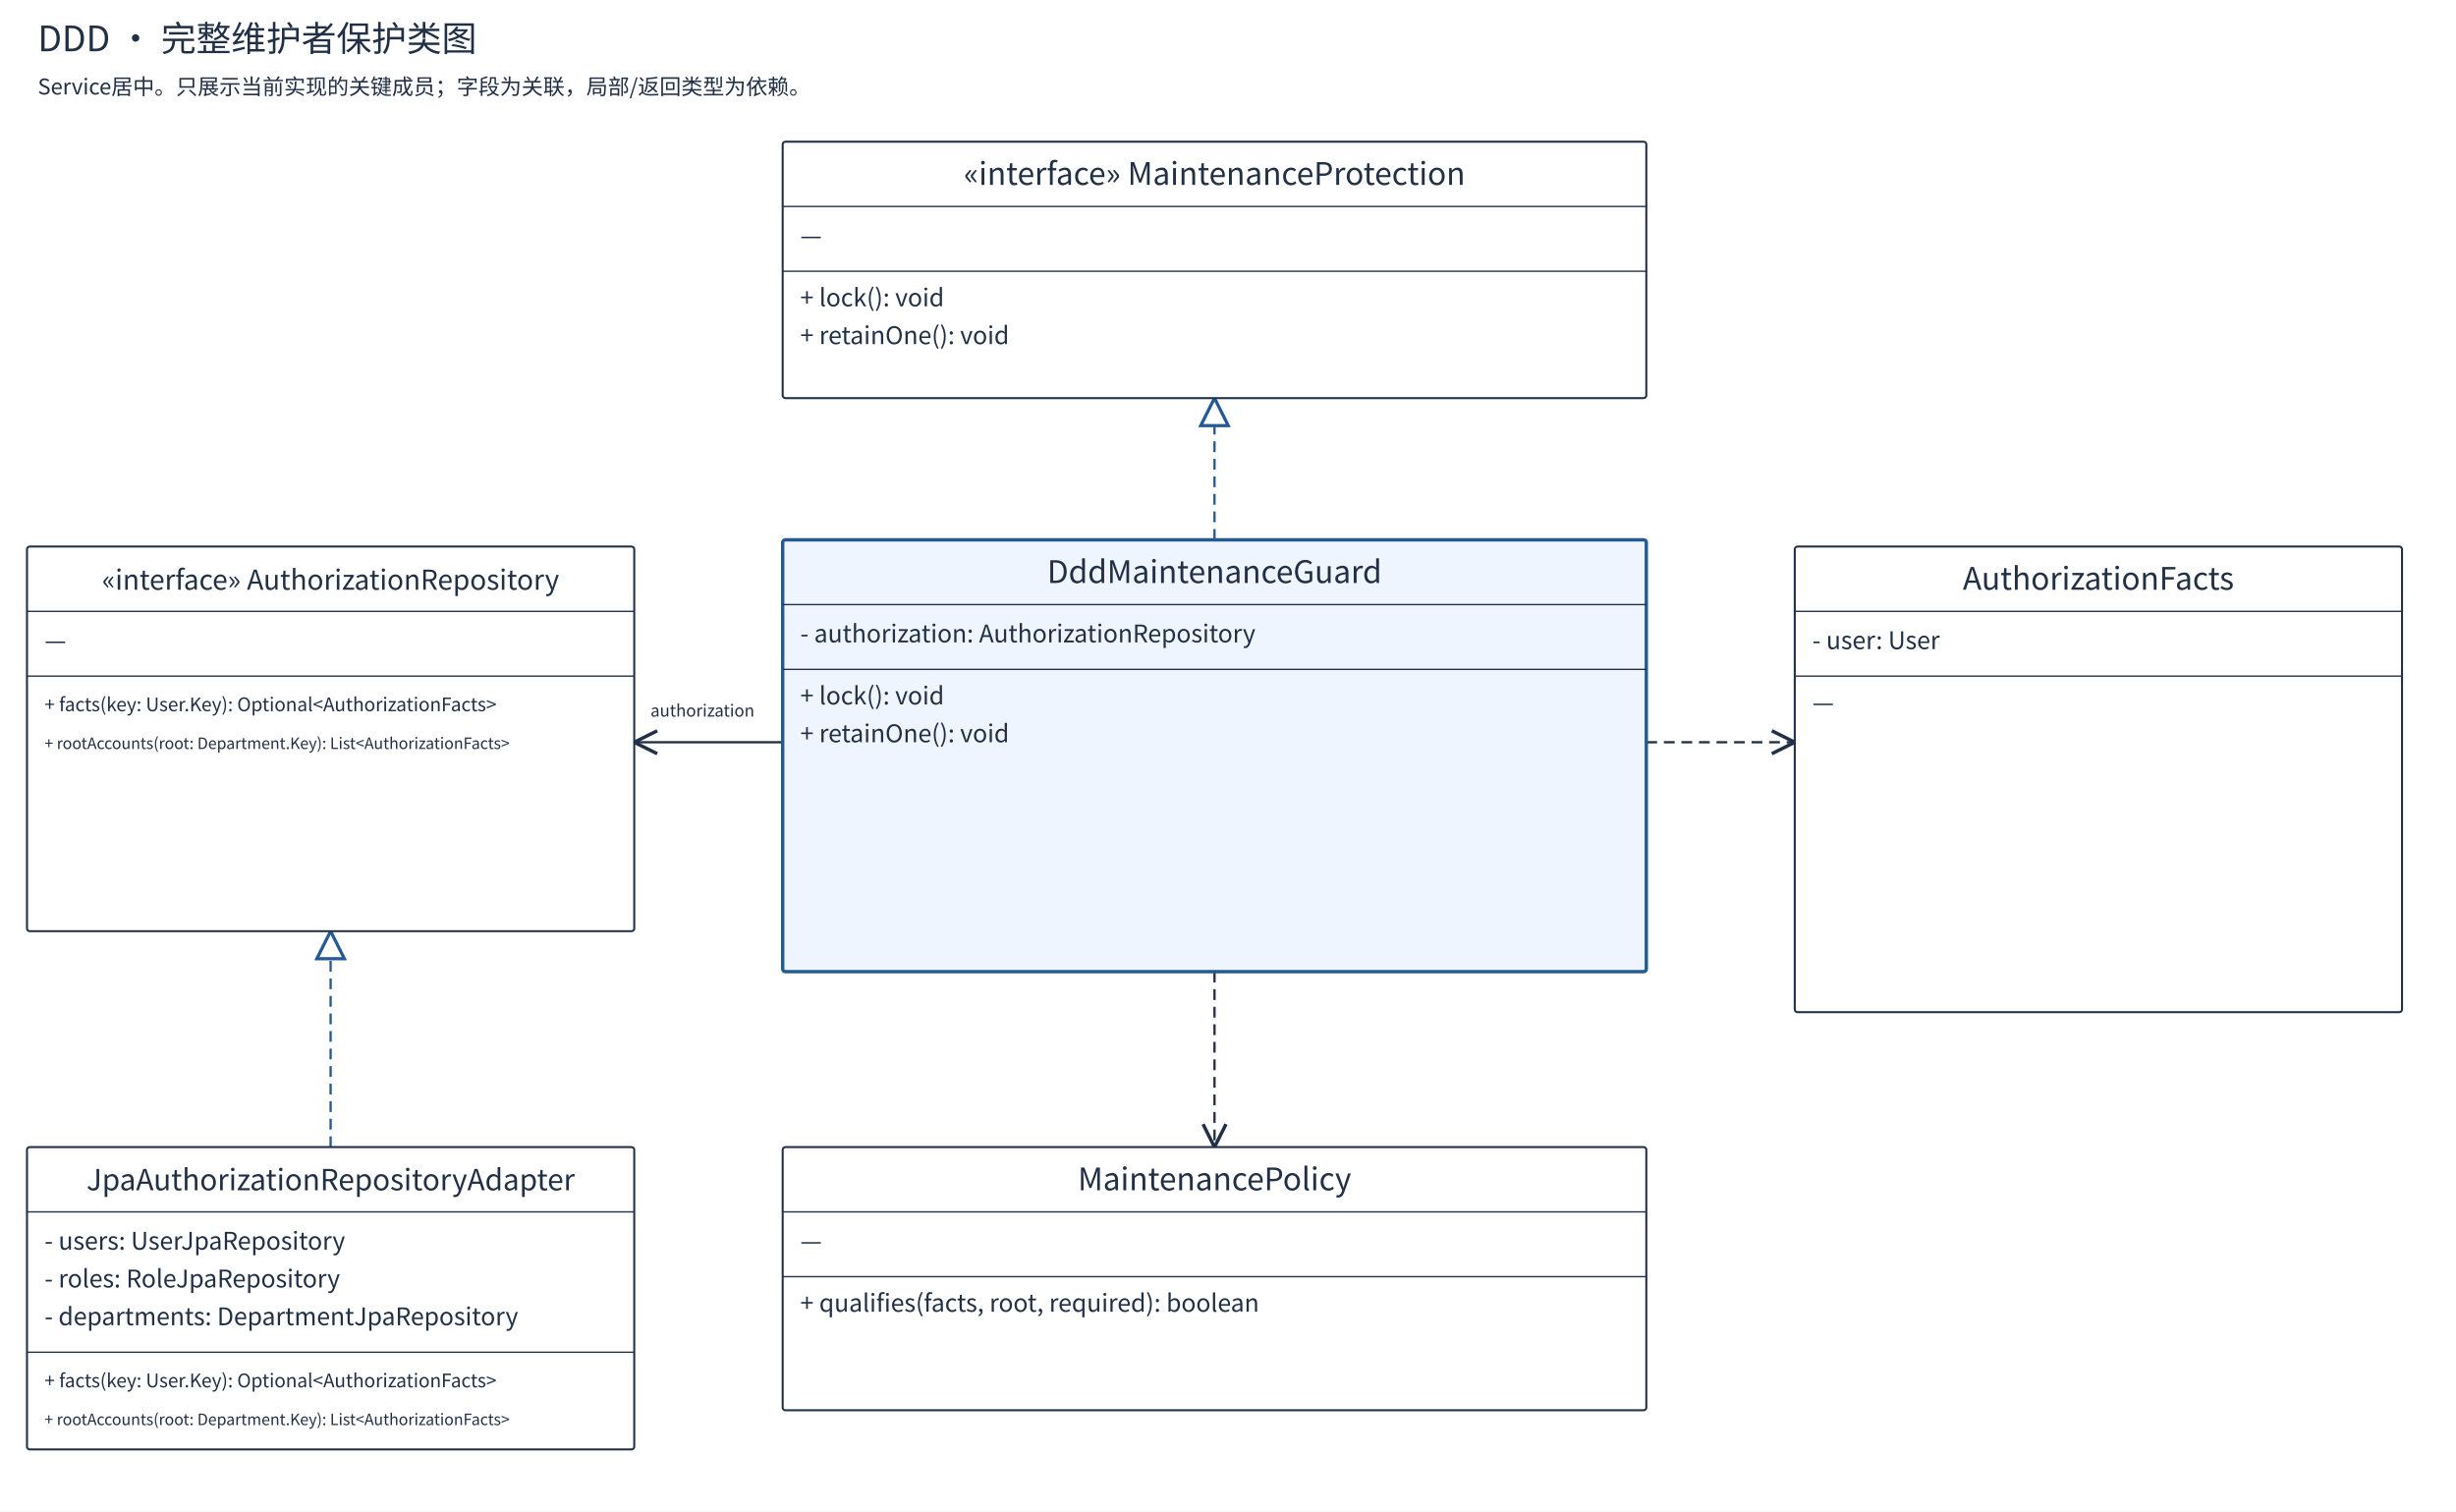
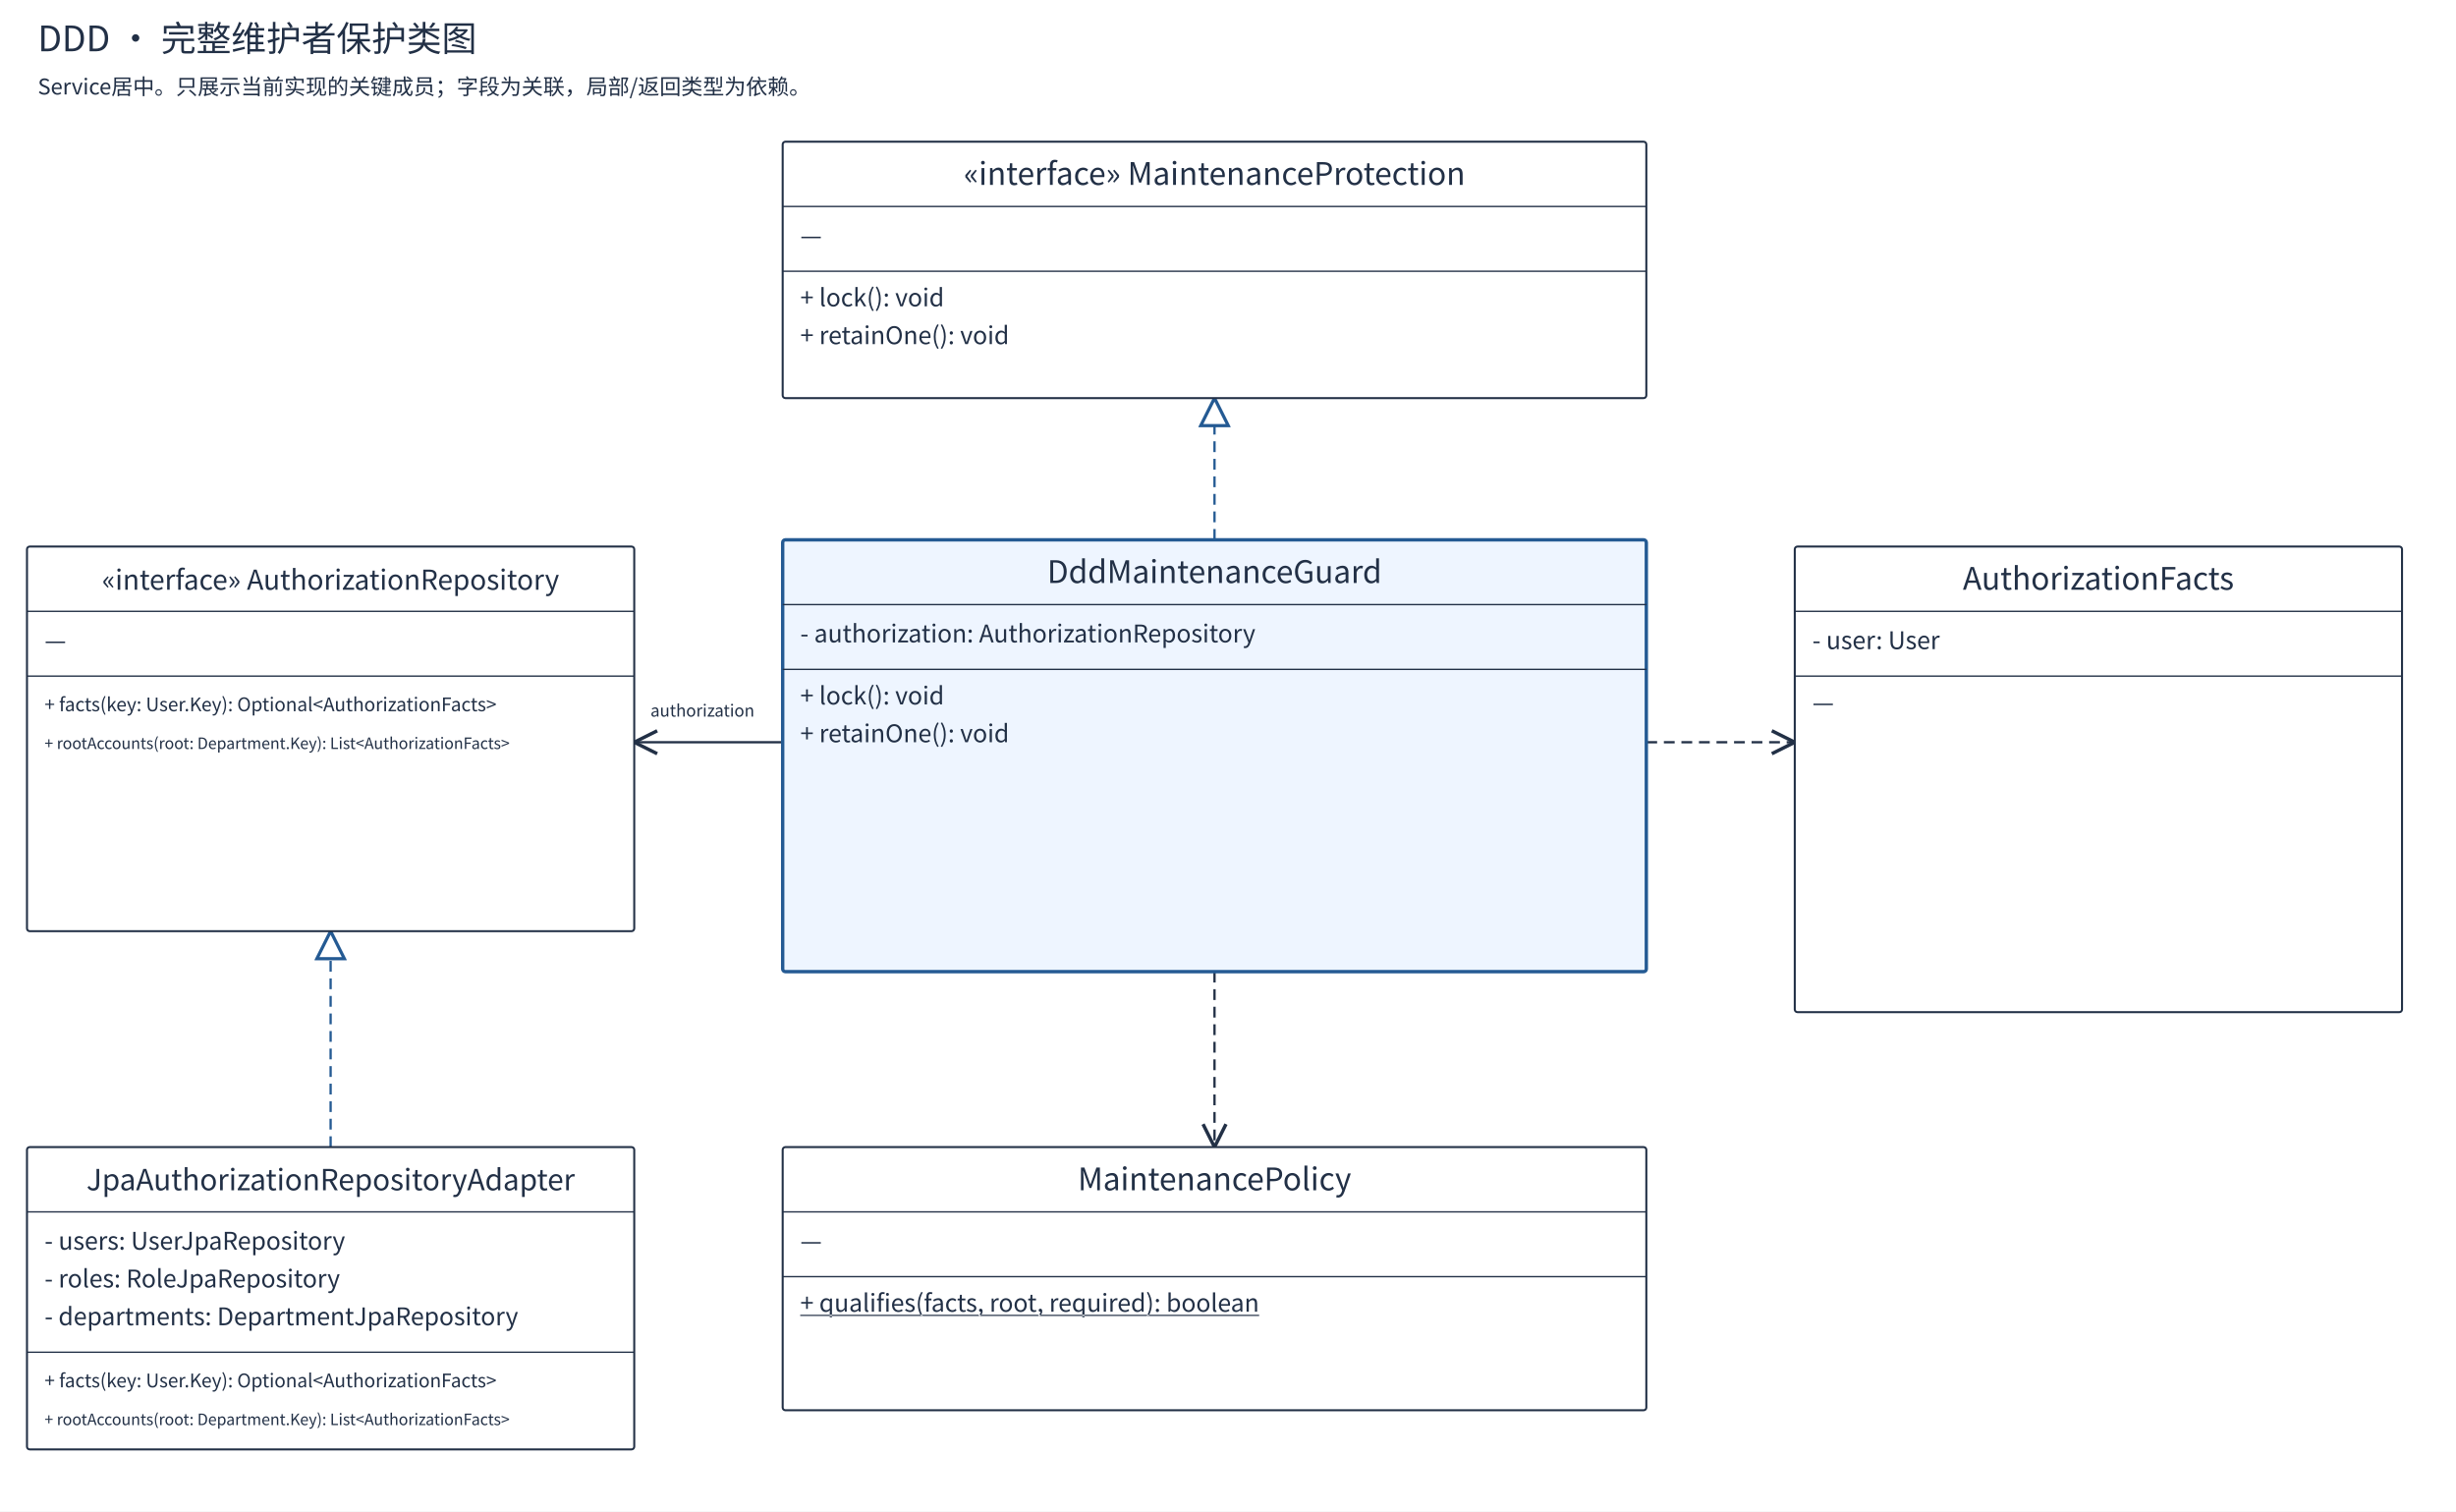
<svg xmlns="http://www.w3.org/2000/svg" width="1820" height="1120" viewBox="0 0 1820 1120">
  <defs>
    <marker id="open" markerWidth="12" markerHeight="12" refX="11" refY="6" orient="auto">
      <path d="M1,1 L11,6 L1,11" fill="none" stroke="#223046" stroke-width="1.5" />
    </marker>
    <marker id="triangle" markerWidth="14" markerHeight="14" refX="13" refY="7" orient="auto">
      <path d="M1,1 L13,7 L1,13 Z" fill="white" stroke="#245a93" stroke-width="1.4" />
    </marker>
    <marker id="filled" markerWidth="12" markerHeight="12" refX="11" refY="6" orient="auto">
      <path d="M1,1 L11,6 L1,11 Z" fill="#223046" />
    </marker>
  </defs>
  <rect width="100%" height="100%" fill="white" />
  <g font-family="Microsoft YaHei,Noto Sans CJK SC,Arial,sans-serif">
    <text x="28" y="38" font-size="26" text-anchor="start" fill="#223046">DDD · 完整维护者保护类图</text>
    <text x="28" y="70" font-size="16" text-anchor="start" fill="#223046">Service居中。只展示当前实现的关键成员；字段为关联，局部/返回类型为依赖。</text>
    <polyline points="900,400 900,295" fill="none" stroke="#245a93" stroke-width="1.7" stroke-dasharray="8 5" marker-end="url(#triangle)" />
    <polyline points="580,550 470,550" fill="none" stroke="#223046" stroke-width="1.7" marker-end="url(#open)" />
    <text x="482" y="531" font-size="12.256" text-anchor="start" fill="#223046">authorization</text>
    <polyline points="1220,550 1330,550" fill="none" stroke="#223046" stroke-width="1.7" stroke-dasharray="8 5" marker-end="url(#open)" />
    <polyline points="900,720 900,850" fill="none" stroke="#223046" stroke-width="1.7" stroke-dasharray="8 5" marker-end="url(#open)" />
    <polyline points="245,850 245,690" fill="none" stroke="#245a93" stroke-width="1.7" stroke-dasharray="8 5" marker-end="url(#triangle)" />
    <rect x="580" y="400" width="640" height="320" rx="2" fill="#eef5ff" stroke="#245a93" stroke-width="2.5" />
    <path d="M580,448H1220 M580,496H1220" stroke="#223046" />
    <text x="900" y="432" font-size="23" text-anchor="middle" fill="#223046">DddMaintenanceGuard</text>
    <text x="593" y="476" font-size="18" text-anchor="start" fill="#223046">- authorization: AuthorizationRepository</text>
    <text x="593" y="522" font-size="18" text-anchor="start" fill="#223046">+ lock(): void</text>
    <text x="593" y="550" font-size="18" text-anchor="start" fill="#223046">+ retainOne(): void</text>
    <rect x="580" y="105" width="640" height="190" rx="2" fill="white" stroke="#223046" stroke-width="1.5" />
    <path d="M580,153H1220 M580,201H1220" stroke="#223046" />
    <text x="900" y="137" font-size="23" text-anchor="middle" fill="#223046">«interface» MaintenanceProtection</text>
    <text x="593" y="181" font-size="18" text-anchor="start" fill="#223046">—</text>
    <text x="593" y="227" font-size="18" text-anchor="start" fill="#223046">+ lock(): void</text>
    <text x="593" y="255" font-size="18" text-anchor="start" fill="#223046">+ retainOne(): void</text>
    <rect x="20" y="405" width="450" height="285" rx="2" fill="white" stroke="#223046" stroke-width="1.5" />
    <path d="M20,453H470 M20,501H470" stroke="#223046" />
    <text x="245" y="437" font-size="20.339" text-anchor="middle" fill="#223046">«interface» AuthorizationRepository</text>
    <text x="33" y="481" font-size="18" text-anchor="start" fill="#223046">—</text>
    <text x="33" y="527" font-size="13.82" text-anchor="start" fill="#223046">+ facts(key: User.Key): Optional&lt;AuthorizationFacts&gt;</text>
    <text x="33" y="555" font-size="11.591" text-anchor="start" fill="#223046">+ rootAccounts(root: Department.Key): List&lt;AuthorizationFacts&gt;</text>
    <rect x="1330" y="405" width="450" height="345" rx="2" fill="white" stroke="#223046" stroke-width="1.5" />
    <path d="M1330,453H1780 M1330,501H1780" stroke="#223046" />
    <text x="1555" y="437" font-size="23" text-anchor="middle" fill="#223046">AuthorizationFacts</text>
    <text x="1343" y="481" font-size="18" text-anchor="start" fill="#223046">- user: User</text>
    <text x="1343" y="527" font-size="18" text-anchor="start" fill="#223046">—</text>
    <rect x="580" y="850" width="640" height="195" rx="2" fill="white" stroke="#223046" stroke-width="1.5" />
    <path d="M580,898H1220 M580,946H1220" stroke="#223046" />
    <text x="900" y="882" font-size="23" text-anchor="middle" fill="#223046">MaintenancePolicy</text>
    <text x="593" y="926" font-size="18" text-anchor="start" fill="#223046">—</text>
-     <text x="593" y="972" font-size="18" text-anchor="start" fill="#223046">+ qualifies(facts, root, required): boolean</text>
+     <text text-decoration="underline" x="593" y="972" font-size="18" text-anchor="start" fill="#223046">+ qualifies(facts, root, required): boolean</text>
    <rect x="20" y="850" width="450" height="224" rx="2" fill="white" stroke="#223046" stroke-width="1.5" />
    <path d="M20,898H470 M20,1002H470" stroke="#223046" />
    <text x="245" y="882" font-size="21.572" text-anchor="middle" fill="#223046">JpaAuthorizationRepositoryAdapter</text>
    <text x="33" y="926" font-size="18" text-anchor="start" fill="#223046">- users: UserJpaRepository</text>
    <text x="33" y="954" font-size="18" text-anchor="start" fill="#223046">- roles: RoleJpaRepository</text>
    <text x="33" y="982" font-size="18" text-anchor="start" fill="#223046">- departments: DepartmentJpaRepository</text>
    <text x="33" y="1028" font-size="13.82" text-anchor="start" fill="#223046">+ facts(key: User.Key): Optional&lt;AuthorizationFacts&gt;</text>
    <text x="33" y="1056" font-size="11.591" text-anchor="start" fill="#223046">+ rootAccounts(root: Department.Key): List&lt;AuthorizationFacts&gt;</text>
  </g>
</svg>
